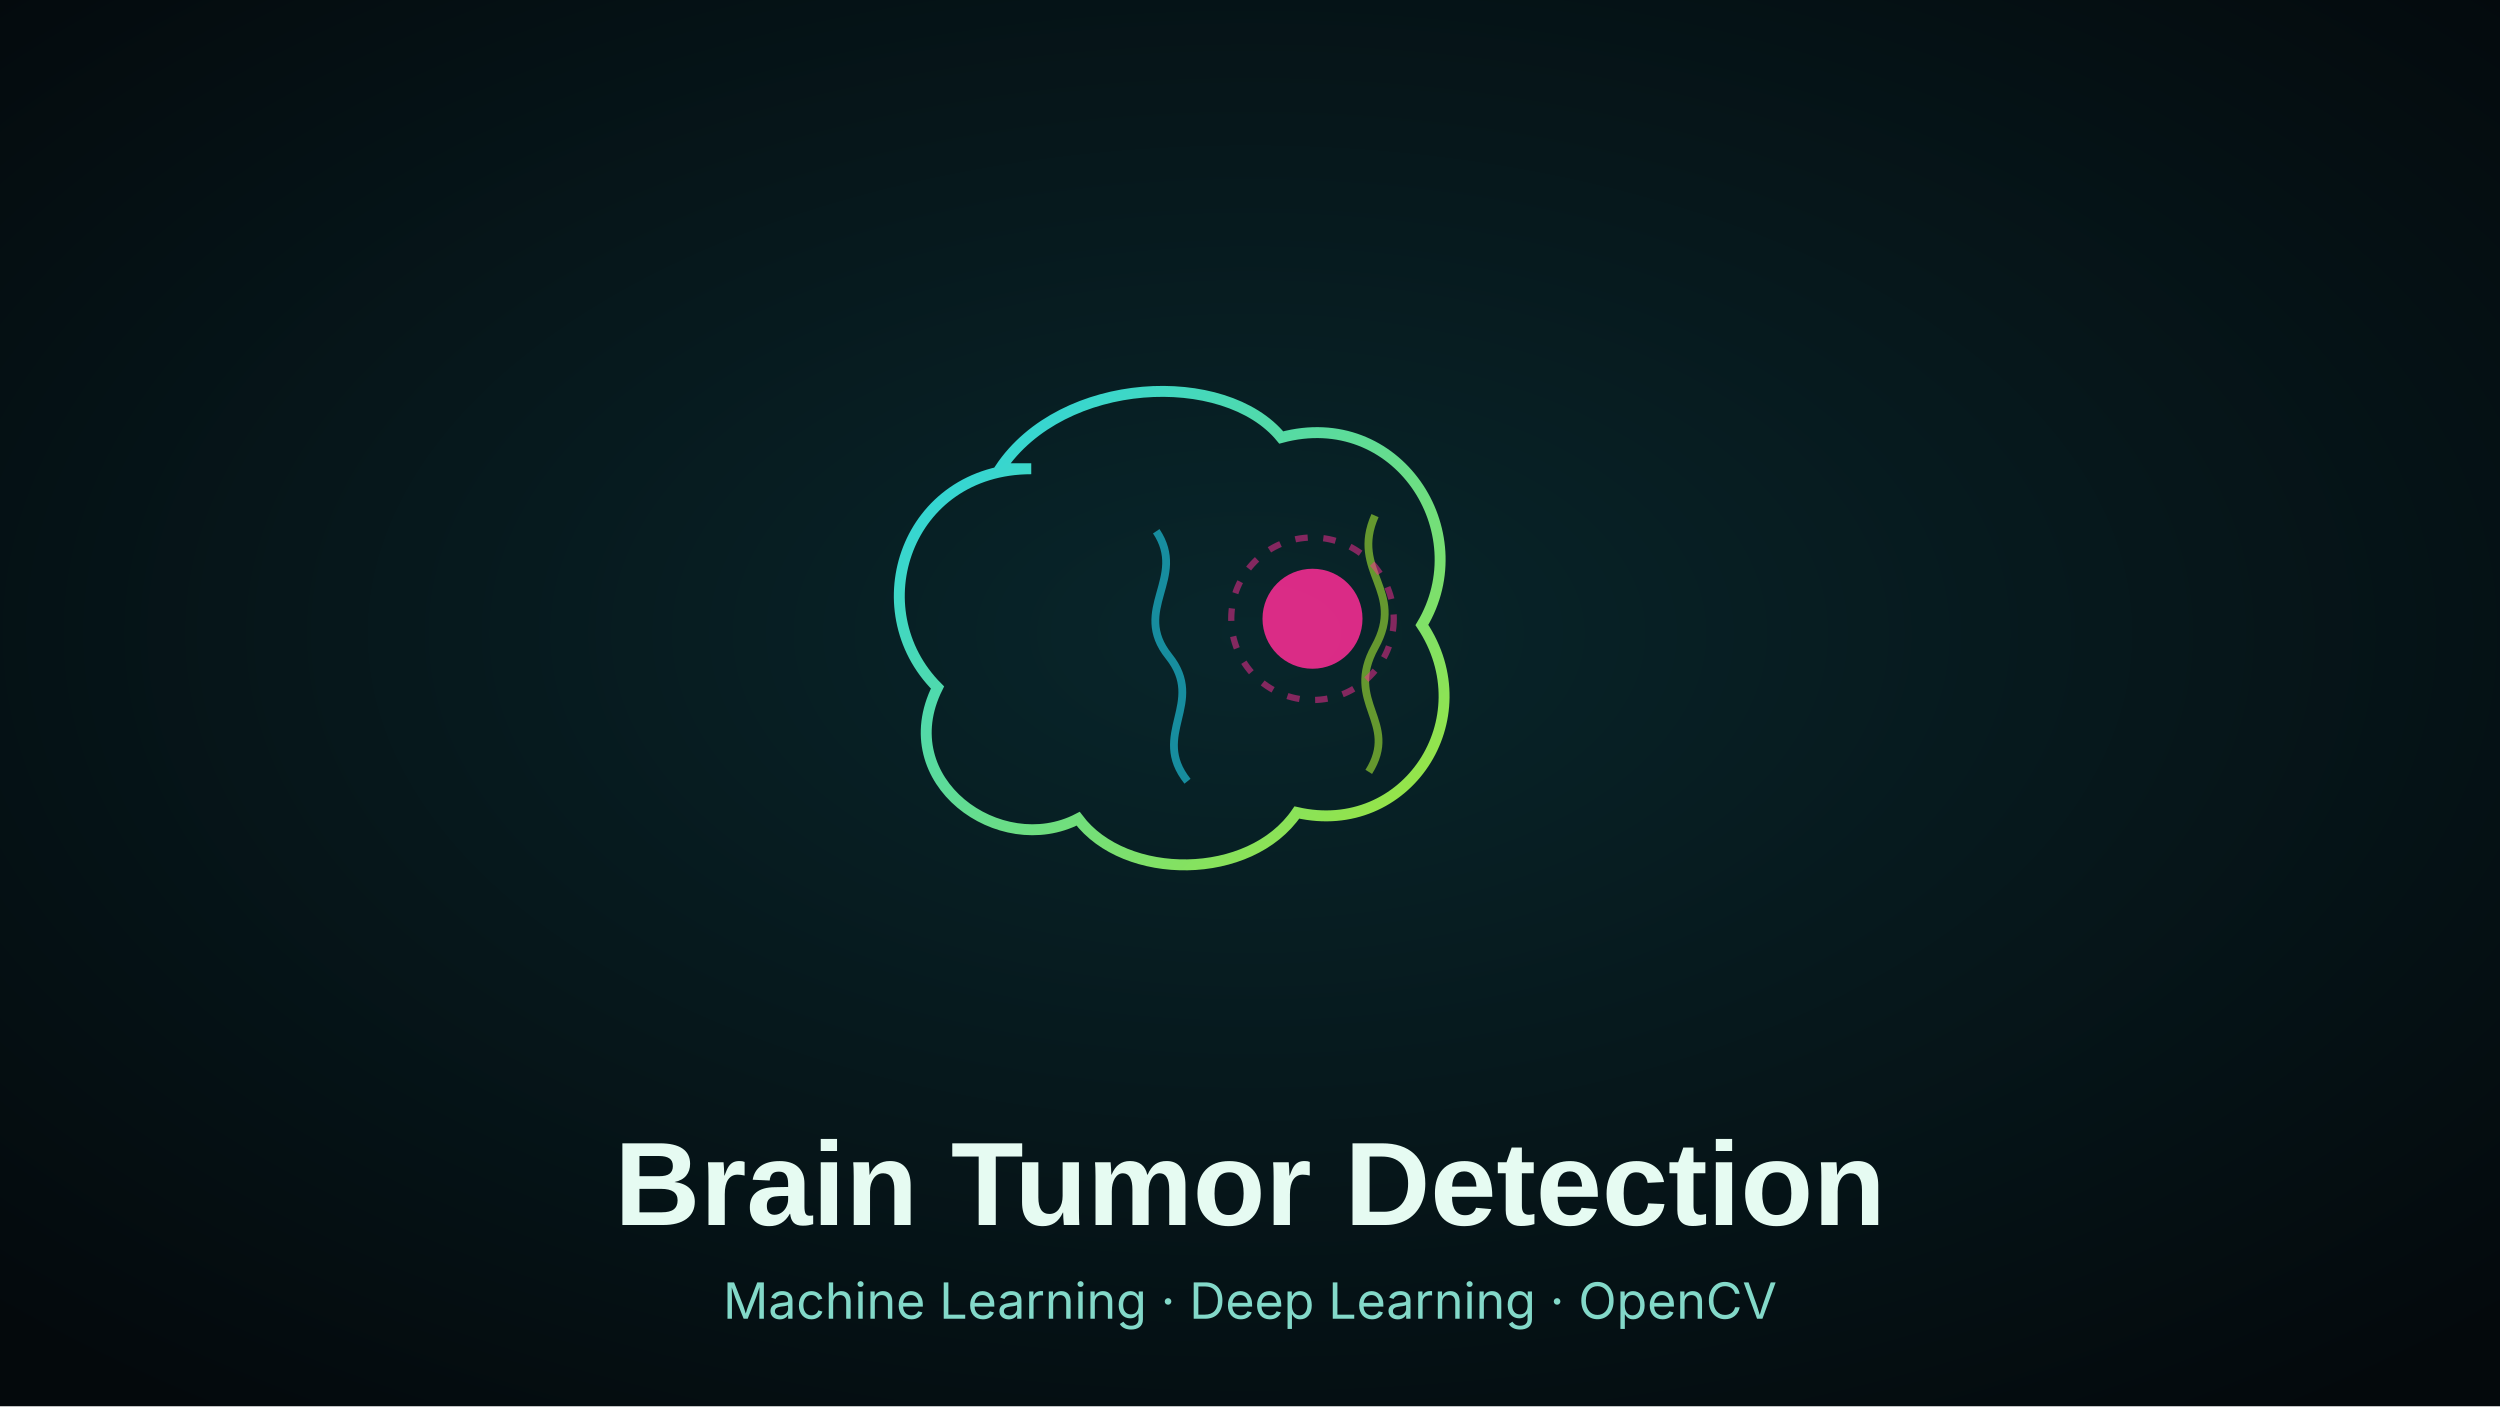
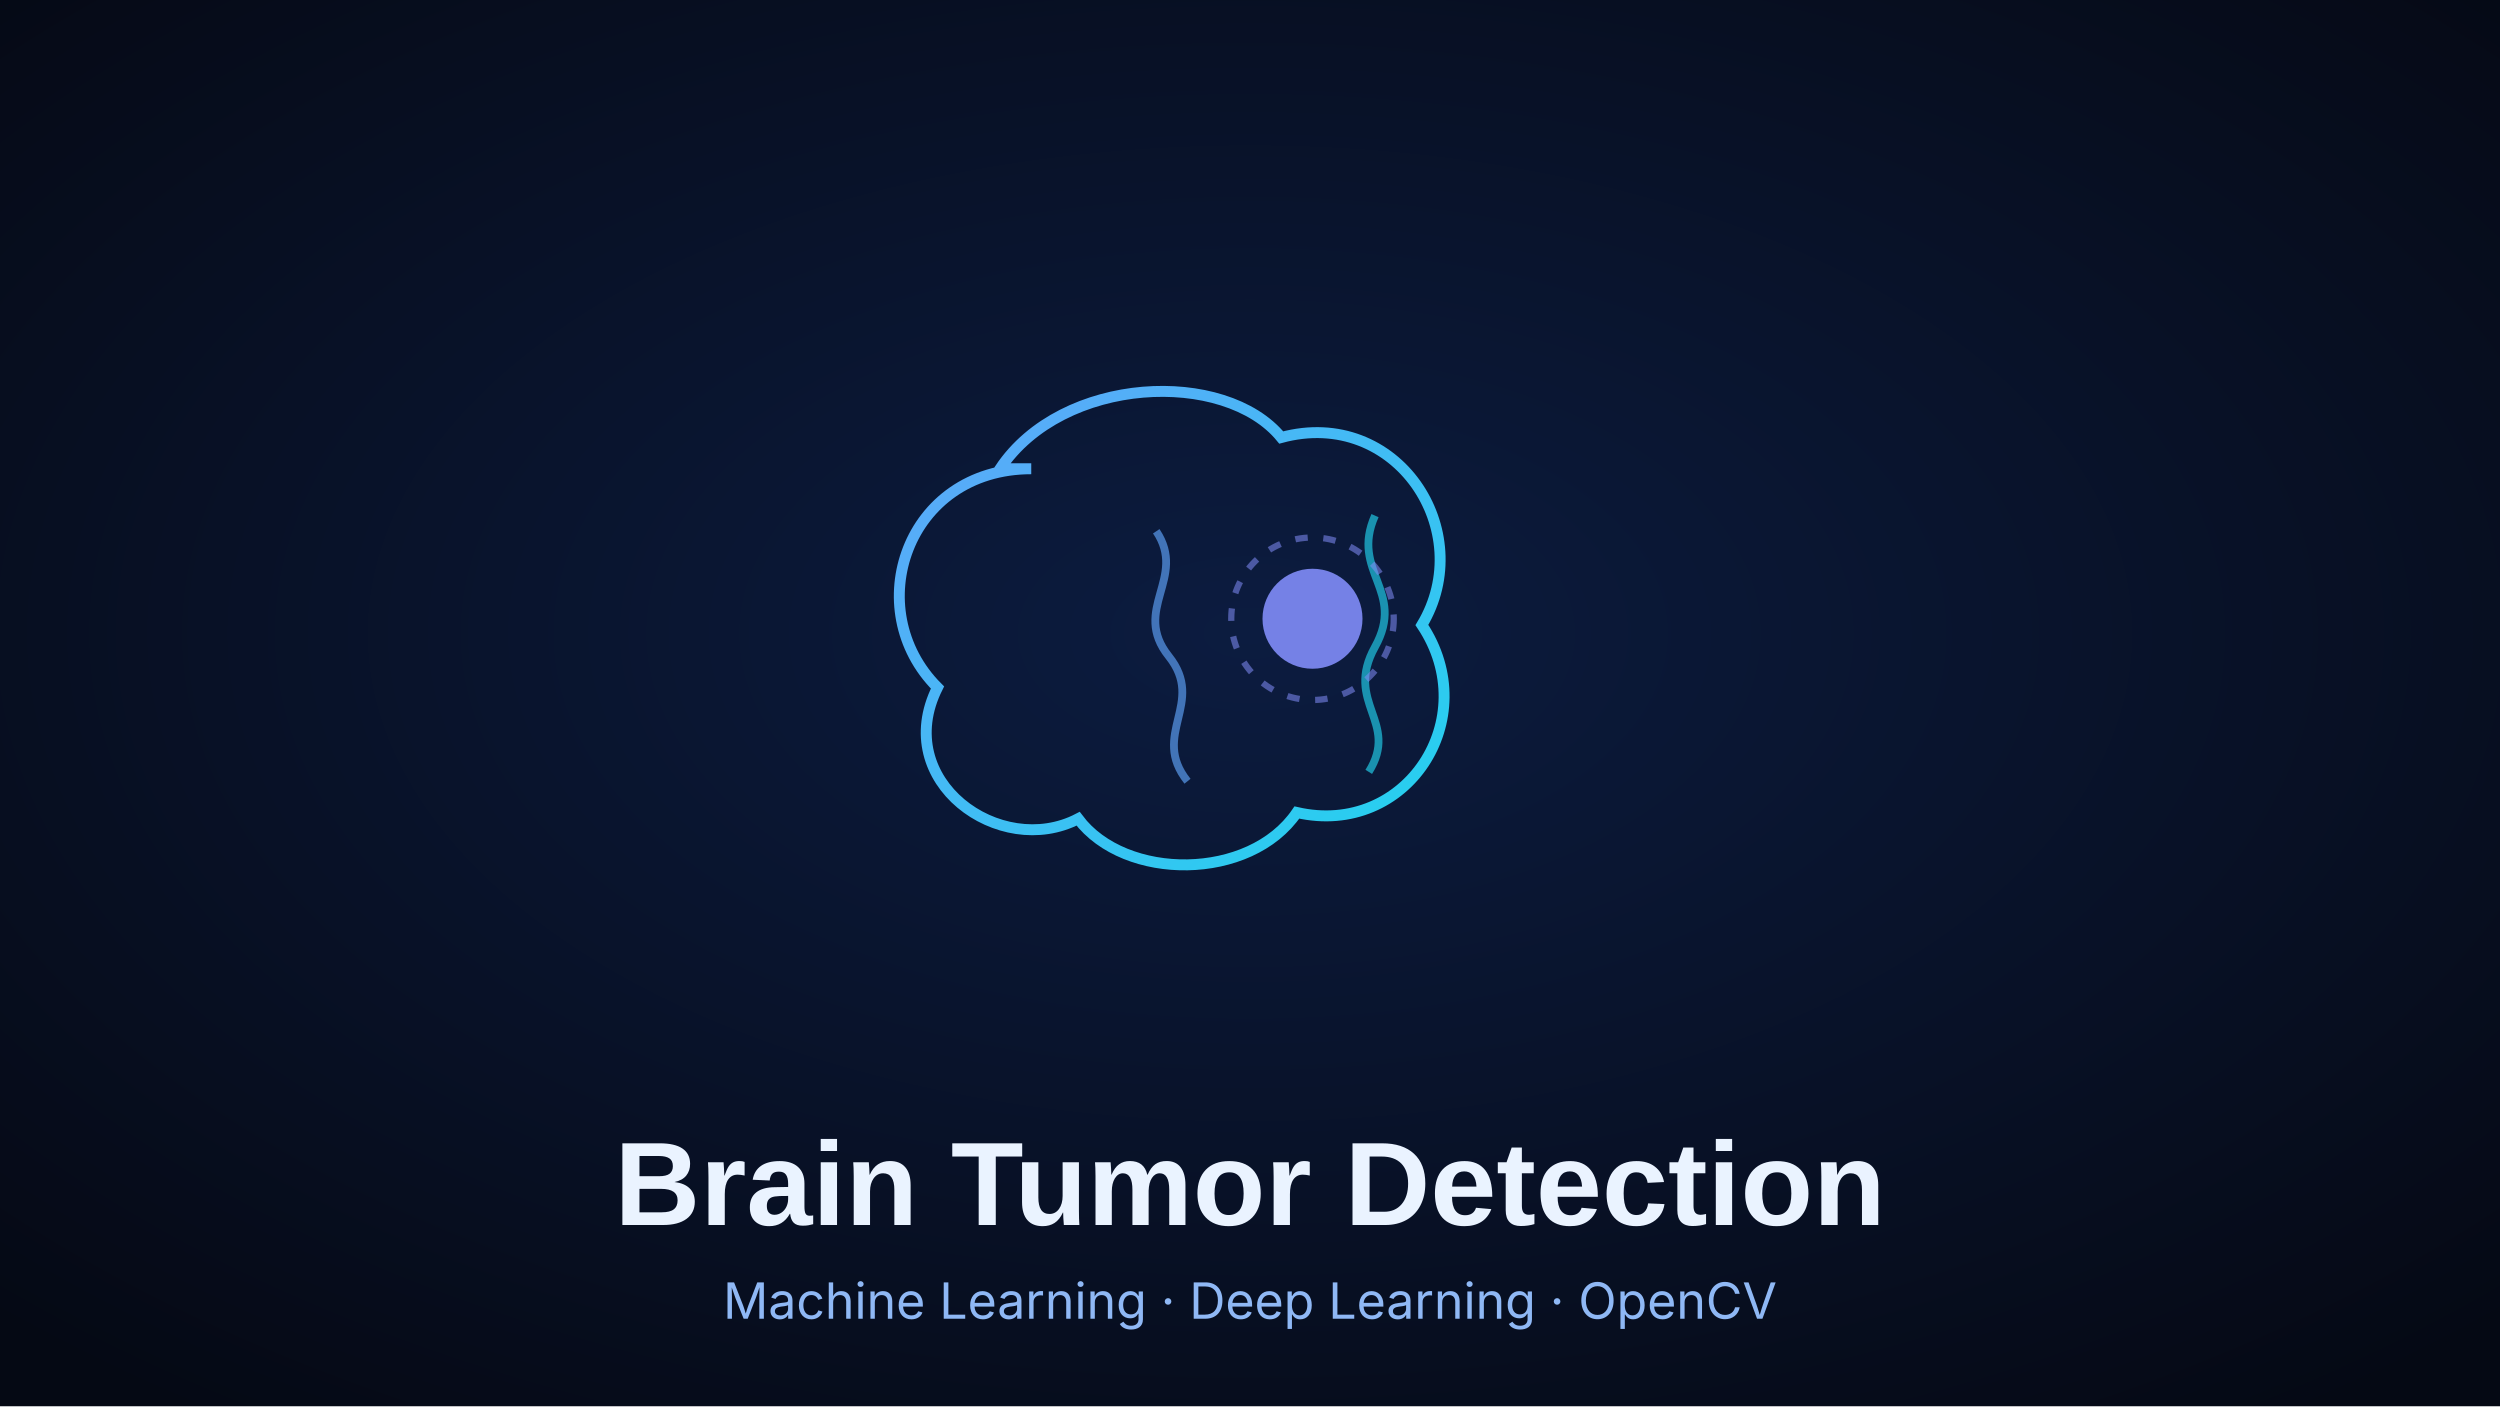
<svg xmlns="http://www.w3.org/2000/svg" viewBox="0 0 800 450" width="800" height="450">
  <defs>
    <radialGradient id="bg" cx="50%" cy="45%" r="70%">
-       <stop offset="0%" stop-color="#08262b" />
-       <stop offset="100%" stop-color="#04090c" />
+       <stop offset="0%" stop-color="#0c1c40" />
+       <stop offset="100%" stop-color="#050914" />
    </radialGradient>
    <linearGradient id="bc" x1="0" y1="0" x2="1" y2="1">
-       <stop offset="0" stop-color="#22d3ee" />
-       <stop offset="1" stop-color="#a3e635" />
+       <stop offset="0" stop-color="#60a5fa" />
+       <stop offset="1" stop-color="#22d3ee" />
    </linearGradient>
  </defs>
  <rect width="800" height="450" fill="url(#bg)" />
  <g transform="translate(400,190)">
    <path d="M-70 -40 c-40 0 -55 45 -30 70 c-15 30 20 55 45 42 c15 20 55 20 70 -2 c35 8 60 -30 40 -60 c18 -30 -8 -70 -45 -60 c-18 -22 -70 -20 -90 10 z" fill="none" stroke="url(#bc)" stroke-width="3.5" />
-     <path d="M-30 -20 c10 15 -8 25 4 40 c12 15 -6 25 6 40" fill="none" stroke="#22d3ee" stroke-opacity="0.6" stroke-width="2.5" />
-     <path d="M40 -25 c-8 18 10 24 0 42 c-10 18 8 24 -2 40" fill="none" stroke="#a3e635" stroke-opacity="0.6" stroke-width="2.5" />
-     <circle cx="20" cy="8" r="16" fill="#ff2d96" opacity="0.85" />
-     <circle cx="20" cy="8" r="26" fill="none" stroke="#ff2d96" stroke-opacity="0.5" stroke-width="2" stroke-dasharray="4 5" />
+     <path d="M-30 -20 c10 15 -8 25 4 40 c12 15 -6 25 6 40" fill="none" stroke="#60a5fa" stroke-opacity="0.65" stroke-width="2.5" />
+     <path d="M40 -25 c-8 18 10 24 0 42 c-10 18 8 24 -2 40" fill="none" stroke="#22d3ee" stroke-opacity="0.65" stroke-width="2.5" />
+     <circle cx="20" cy="8" r="16" fill="#818cf8" opacity="0.9" />
+     <circle cx="20" cy="8" r="26" fill="none" stroke="#818cf8" stroke-opacity="0.55" stroke-width="2" stroke-dasharray="4 5" />
  </g>
-   <text x="400" y="392" text-anchor="middle" font-family="Space Grotesk, Arial, sans-serif" font-size="38" font-weight="700" fill="#e6fbf2">Brain Tumor Detection</text>
-   <text x="400" y="422" text-anchor="middle" font-family="Inter, Arial, sans-serif" font-size="16" fill="#83d9c9">Machine Learning · Deep Learning · OpenCV</text>
+   <text x="400" y="392" text-anchor="middle" font-family="Space Grotesk, Arial, sans-serif" font-size="38" font-weight="700" fill="#eaf3ff">Brain Tumor Detection</text>
+   <text x="400" y="422" text-anchor="middle" font-family="Inter, Arial, sans-serif" font-size="16" fill="#8fb8f5">Machine Learning · Deep Learning · OpenCV</text>
</svg>
